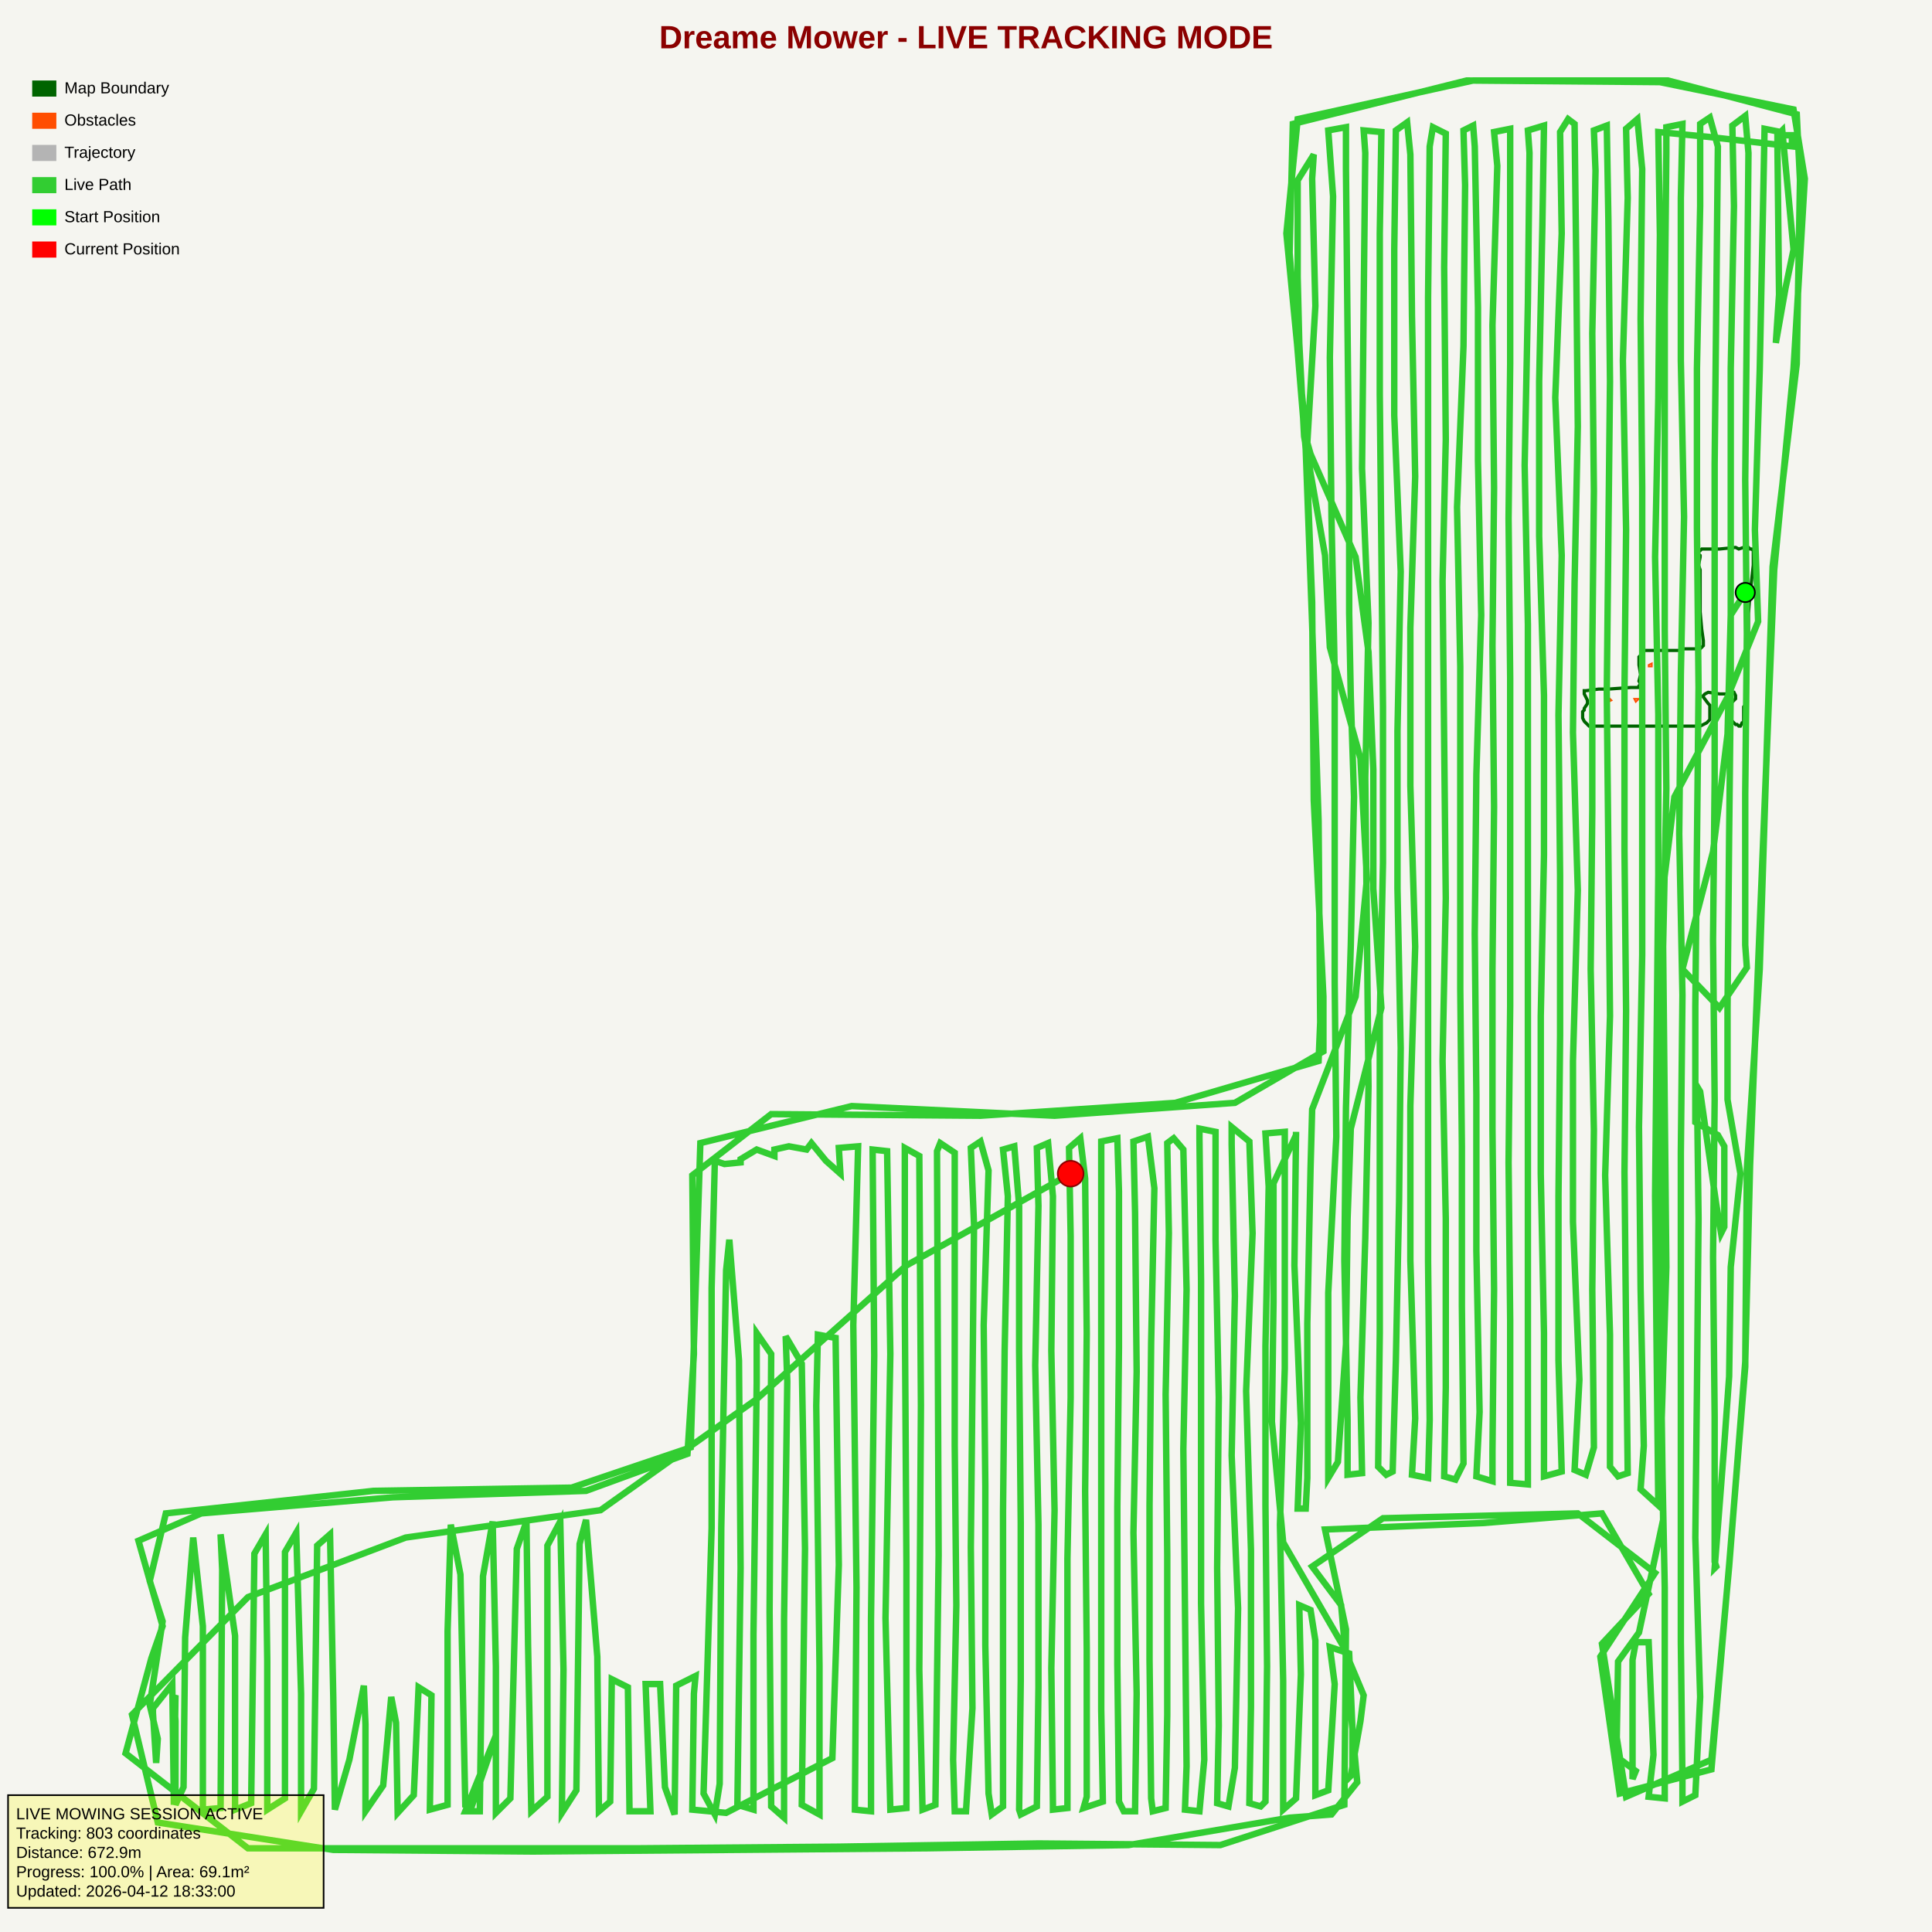
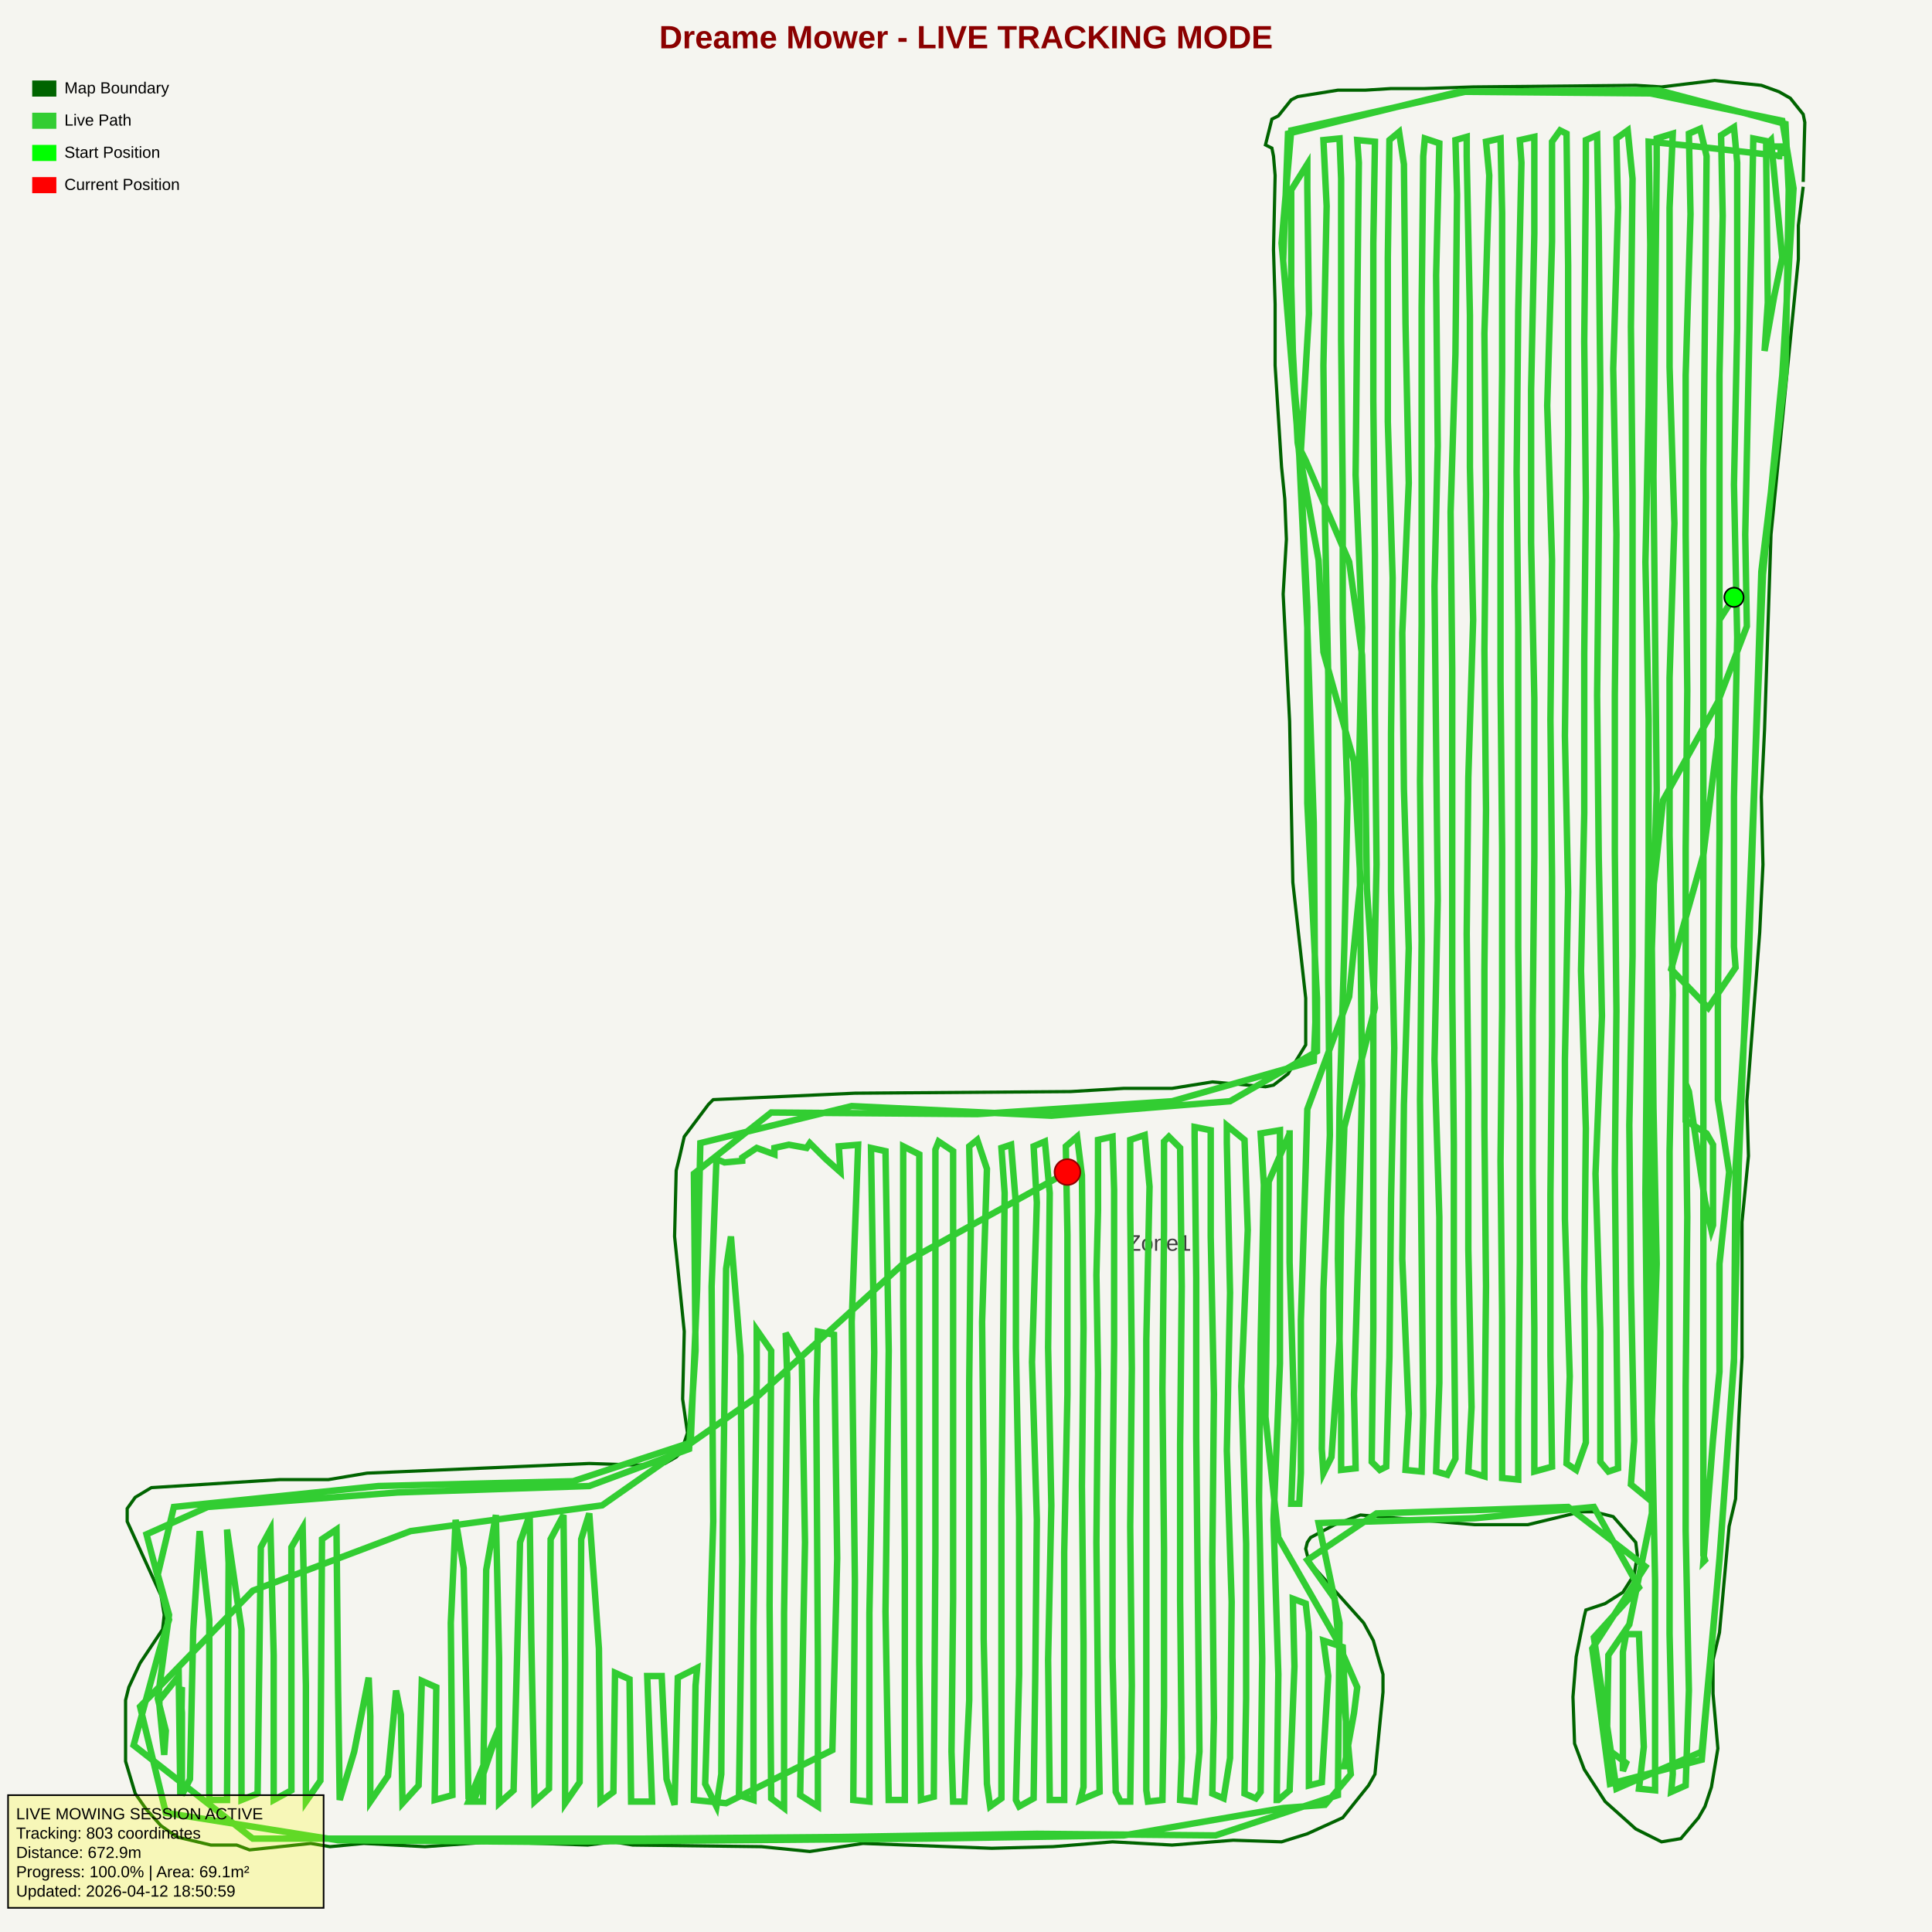
<svg xmlns="http://www.w3.org/2000/svg" width="1200" height="1200" viewBox="0 0 1200 1200">
  <rect width="100%" height="100%" fill="#f5f5f0" />
-   <path d="M 1089 347 L 1089 343 L 1089 342 L 1088 341 L 1087 341 L 1086 340 L 1083 340 L 1080 341 L 1078 340 L 1068 341 L 1065 341 L 1063 341 L 1061 341 L 1060 341 L 1057 341 L 1056 342 L 1055 343 L 1055 344 L 1056 345 L 1056 346 L 1055 351 L 1056 354 L 1056 358 L 1056 364 L 1056 366 L 1056 369 L 1056 372 L 1056 380 L 1057 391 L 1058 398 L 1058 401 L 1056 403 L 1055 403 L 1052 403 L 1049 403 L 1046 403 L 1043 404 L 1029 404 L 1020 404 L 1019 407 L 1018 408 L 1018 409 L 1018 413 L 1019 419 L 1018 423 L 1019 425 L 1018 426 L 1018 427 L 1017 427 L 1016 427 L 1013 427 L 999 428 L 996 428 L 993 428 L 985 429 L 984 429 L 984 430 L 984 431 L 986 435 L 986 437 L 984 440 L 984 441 L 983 442 L 983 446 L 984 448 L 985 449 L 986 450 L 987 451 L 989 451 L 990 451 L 991 451 L 995 451 L 996 451 L 998 451 L 1002 451 L 1006 451 L 1012 451 L 1014 451 L 1015 451 L 1023 451 L 1026 451 L 1030 451 L 1038 451 L 1042 451 L 1045 451 L 1049 451 L 1053 451 L 1056 451 L 1058 450 L 1060 449 L 1062 447 L 1062 441 L 1062 440 L 1062 438 L 1061 437 L 1058 433 L 1058 432 L 1059 431 L 1061 430 L 1068 431 L 1071 431 L 1072 431 L 1075 430 L 1076 430 L 1077 430 L 1078 432 L 1078 433 L 1078 434 L 1077 435 L 1076 436 L 1075 436 L 1075 437 L 1075 439 L 1074 442 L 1074 445 L 1075 446 L 1076 448 L 1078 450 L 1079 450 L 1080 451 L 1081 451 L 1082 449 L 1083 449 L 1083 447 L 1083 445 L 1083 442 L 1083 439 L 1084 438 L 1084 431 L 1085 429 L 1085 424 L 1085 420 L 1085 412 L 1085 408 L 1085 404 L 1086 394 L 1086 389 L 1086 385 L 1086 381 L 1087 369 L 1089 351 L 1089 349 L 1089 347" stroke="#006400" stroke-width="2" fill="none" />
-   <polygon points="1024,414 1024,413 1026,412 1026,414" fill="#ff4d0065" stroke="#ff4d00" />
-   <polygon points="1016,436 1015,434 1017,434 1018,434" fill="#ff4d0065" stroke="#ff4d00" />
-   <polygon points="999,436 999,435 1000,434 1001,435" fill="#ff4d0065" stroke="#ff4d00" />
-   <path d="M 1084 368 L 1075 382 L 1073 456 L 1064 529 L 1045 602 L 1068 626 L 1085 601 L 1084 587 L 1084 493 L 1085 394 L 1084 298 L 1085 199 L 1086 95 L 1084 72 L 1076 78 L 1077 128 L 1075 229 L 1075 327 L 1075 427 L 1074 519 L 1073 626 L 1073 683 L 1081 729 L 1075 787 L 1074 855 L 1071 897 L 1065 974 L 1066 973 L 1065 970 L 1065 880 L 1064 781 L 1065 683 L 1064 584 L 1065 484 L 1065 384 L 1065 288 L 1066 190 L 1067 91 L 1062 73 L 1056 77 L 1056 128 L 1054 229 L 1054 328 L 1055 427 L 1054 526 L 1053 625 L 1053 697 L 1067 705 L 1071 712 L 1071 762 L 1069 766 L 1066 748 L 1056 678 L 1053 673 L 1054 675 L 1055 757 L 1054 863 L 1053 955 L 1056 1054 L 1053 1115 L 1045 1119 L 1045 1107 L 1044 1020 L 1044 913 L 1044 816 L 1044 716 L 1045 618 L 1043 518 L 1044 419 L 1046 321 L 1044 224 L 1044 123 L 1045 77 L 1035 79 L 1035 95 L 1034 192 L 1034 292 L 1034 391 L 1035 490 L 1033 588 L 1034 688 L 1035 787 L 1032 885 L 1034 986 L 1034 1084 L 1034 1117 L 1024 1116 L 1027 1090 L 1024 1020 L 1016 1020 L 1014 1031 L 1014 1105 L 1016 1100 L 1004 1091 L 1005 1032 L 1018 1014 L 1033 944 L 1032 871 L 1032 795 L 1032 717 L 1032 647 L 1031 568 L 1040 495 L 1073 433 L 1092 386 L 1090 329 L 1093 230 L 1095 131 L 1096 80 L 1106 82 L 1107 81 L 1114 155 L 1109 179 L 1103 213 L 1105 183 L 1104 91 L 1104 84 L 1113 84 L 1113 90 L 1114 91 L 1061 85 L 1030 82 L 1031 146 L 1030 247 L 1028 346 L 1030 444 L 1030 543 L 1029 642 L 1028 743 L 1029 843 L 1030 935 L 1019 925 L 1021 898 L 1019 800 L 1018 700 L 1020 593 L 1020 493 L 1020 393 L 1020 303 L 1019 198 L 1020 105 L 1017 74 L 1010 80 L 1011 123 L 1008 224 L 1010 329 L 1009 429 L 1009 528 L 1010 628 L 1009 728 L 1010 828 L 1011 915 L 1005 917 L 1000 911 L 1000 829 L 997 730 L 1000 631 L 999 531 L 998 430 L 999 332 L 1000 237 L 999 137 L 998 78 L 990 81 L 991 106 L 989 207 L 990 305 L 989 404 L 989 503 L 988 602 L 990 702 L 989 801 L 990 899 L 985 916 L 978 913 L 981 857 L 977 759 L 977 659 L 980 553 L 977 455 L 978 362 L 980 265 L 979 160 L 978 77 L 974 74 L 969 82 L 970 145 L 966 247 L 970 345 L 968 444 L 969 544 L 969 643 L 968 743 L 968 845 L 970 914 L 959 917 L 959 913 L 959 828 L 957 729 L 957 631 L 959 531 L 959 432 L 956 333 L 956 237 L 958 140 L 959 78 L 949 81 L 950 95 L 949 188 L 947 289 L 949 388 L 949 487 L 949 587 L 949 687 L 949 786 L 949 885 L 949 922 L 938 921 L 938 910 L 938 820 L 937 722 L 938 625 L 938 526 L 938 421 L 937 322 L 938 226 L 938 126 L 938 80 L 928 82 L 930 103 L 927 202 L 928 303 L 927 401 L 928 501 L 927 602 L 927 701 L 928 801 L 927 901 L 927 920 L 917 917 L 919 877 L 917 777 L 917 680 L 916 580 L 917 481 L 920 382 L 918 286 L 918 191 L 916 91 L 915 78 L 909 81 L 910 115 L 909 215 L 905 315 L 907 414 L 907 513 L 907 614 L 908 712 L 908 811 L 909 909 L 904 919 L 897 917 L 898 862 L 898 757 L 896 659 L 898 558 L 897 460 L 896 361 L 898 273 L 897 166 L 898 83 L 890 79 L 888 91 L 887 185 L 887 287 L 887 385 L 887 484 L 887 584 L 887 683 L 887 783 L 888 882 L 887 918 L 877 916 L 879 881 L 876 783 L 876 687 L 879 588 L 876 488 L 876 390 L 879 296 L 877 196 L 876 96 L 874 76 L 867 81 L 866 155 L 866 258 L 870 355 L 868 454 L 868 552 L 870 651 L 869 746 L 867 845 L 865 914 L 861 916 L 856 911 L 857 828 L 857 731 L 857 633 L 859 536 L 859 439 L 858 342 L 857 245 L 857 145 L 858 82 L 847 81 L 848 95 L 847 189 L 846 291 L 850 387 L 848 483 L 849 576 L 850 675 L 848 769 L 845 868 L 846 915 L 837 916 L 837 882 L 835 783 L 836 688 L 839 587 L 841 495 L 839 433 L 838 381 L 838 303 L 837 206 L 836 105 L 836 79 L 825 81 L 828 122 L 826 222 L 827 321 L 829 417 L 829 514 L 829 610 L 830 706 L 825 803 L 825 903 L 825 918 L 831 908 L 836 835 L 837 757 L 839 701 L 858 626 L 853 552 L 853 478 L 850 405 L 842 346 L 814 282 L 812 275 L 817 190 L 815 111 L 816 96 L 806 112 L 806 172 L 807 213 L 810 271 L 823 345 L 826 402 L 845 471 L 849 546 L 842 619 L 815 689 L 814 726 L 812 822 L 812 918 L 811 937 L 806 937 L 808 884 L 804 786 L 805 703 L 805 705 L 791 735 L 791 809 L 790 883 L 797 958 L 834 1022 L 847 1053 L 845 1069 L 839 1103 L 840 1102 L 840 1073 L 838 1027 L 826 1023 L 829 1046 L 825 1112 L 817 1115 L 817 1109 L 817 1019 L 814 1000 L 807 997 L 808 1040 L 805 1117 L 797 1124 L 797 1044 L 795 947 L 798 850 L 798 753 L 798 703 L 786 704 L 788 737 L 786 836 L 786 935 L 787 1035 L 786 1119 L 783 1122 L 776 1120 L 777 1060 L 777 963 L 774 864 L 778 766 L 776 709 L 765 700 L 765 711 L 767 805 L 765 904 L 769 999 L 767 1098 L 763 1122 L 756 1120 L 757 1072 L 756 974 L 757 868 L 755 770 L 755 703 L 745 701 L 745 707 L 746 796 L 746 896 L 746 996 L 748 1093 L 745 1125 L 736 1124 L 737 1097 L 736 998 L 735 900 L 737 801 L 735 714 L 729 707 L 725 710 L 726 766 L 724 866 L 725 966 L 725 1065 L 724 1123 L 716 1125 L 715 1117 L 714 1031 L 714 935 L 715 834 L 717 738 L 713 706 L 704 709 L 705 753 L 706 852 L 704 952 L 706 1052 L 705 1125 L 698 1125 L 695 1119 L 694 1034 L 694 936 L 695 837 L 695 740 L 694 707 L 684 709 L 684 754 L 684 794 L 684 856 L 684 962 L 684 1062 L 685 1119 L 673 1123 L 675 1116 L 675 1025 L 674 926 L 675 828 L 674 732 L 671 707 L 664 713 L 665 768 L 665 868 L 663 968 L 663 1066 L 663 1123 L 654 1124 L 654 1121 L 653 1036 L 655 938 L 653 839 L 654 743 L 651 710 L 644 713 L 645 749 L 643 848 L 645 947 L 645 1048 L 644 1122 L 634 1127 L 633 1124 L 634 1044 L 634 946 L 633 839 L 633 749 L 630 712 L 623 714 L 626 743 L 624 839 L 623 939 L 623 1046 L 623 1122 L 616 1127 L 614 1114 L 612 1022 L 612 923 L 611 823 L 614 727 L 609 709 L 603 713 L 605 761 L 604 862 L 603 961 L 604 1061 L 600 1125 L 593 1125 L 592 1093 L 594 997 L 593 898 L 593 800 L 593 716 L 584 710 L 582 715 L 583 966 L 581 1121 L 573 1124 L 571 1037 L 572 873 L 571 718 L 562 713 L 562 811 L 563 971 L 563 1123 L 553 1124 L 550 1005 L 553 841 L 551 715 L 542 714 L 543 842 L 541 1006 L 541 1125 L 531 1124 L 532 986 L 530 823 L 533 712 L 521 713 L 522 729 L 513 721 L 504 710 L 501 714 L 490 712 L 481 714 L 481 718 L 470 714 L 460 720 L 460 722 L 450 723 L 444 721 L 442 800 L 442 949 L 437 1114 L 444 1127 L 447 1108 L 448 949 L 451 789 L 453 770 L 459 845 L 460 974 L 458 1121 L 468 1124 L 468 1015 L 470 859 L 470 828 L 479 841 L 478 1001 L 479 1122 L 487 1129 L 487 1006 L 489 858 L 488 830 L 498 847 L 500 962 L 498 1121 L 509 1127 L 509 1035 L 507 873 L 508 829 L 519 831 L 521 972 L 517 1092 L 451 1126 L 430 1124 L 431 1052 L 432 1041 L 420 1047 L 419 1127 L 413 1110 L 410 1046 L 401 1046 L 404 1125 L 391 1125 L 390 1048 L 380 1043 L 379 1119 L 372 1125 L 371 1029 L 364 944 L 360 959 L 358 1112 L 349 1126 L 350 1037 L 348 945 L 340 960 L 340 1116 L 330 1125 L 328 1022 L 327 945 L 321 962 L 317 1117 L 308 1126 L 308 1035 L 306 945 L 300 979 L 298 1125 L 289 1125 L 308 1078 L 293 1122 L 289 1121 L 286 978 L 280 947 L 278 1013 L 278 1121 L 267 1124 L 268 1053 L 260 1048 L 257 1115 L 247 1126 L 246 1070 L 243 1054 L 238 1109 L 227 1125 L 227 1071 L 226 1047 L 217 1093 L 208 1124 L 207 1054 L 205 953 L 197 960 L 195 1111 L 187 1125 L 187 1052 L 184 952 L 177 964 L 177 1117 L 166 1124 L 166 1032 L 165 953 L 158 965 L 156 1120 L 146 1124 L 146 1016 L 137 953 L 138 975 L 137 1123 L 126 1124 L 126 1010 L 120 955 L 115 1017 L 114 1110 L 109 1121 L 109 1069 L 108 1055 L 109 1053 L 108 1119 L 108 1121 L 107 1046 L 95 1061 L 95 1064 L 97 1095 L 98 1080 L 93 1059 L 101 1007 L 93 982 L 103 940 L 232 926 L 355 924 L 429 899 L 432 803 L 435 710 L 529 687 L 655 693 L 767 685 L 822 653 L 822 619 L 816 497 L 815 374 L 811 269 L 799 145 L 806 74 L 915 50 L 1036 50 L 1116 71 L 1118 112 L 1116 226 L 1101 352 L 1097 476 L 1092 599 L 1087 724 L 1084 846 L 1074 973 L 1063 1093 L 1010 1116 L 995 1021 L 1024 990 L 995 940 L 921 946 L 823 950 L 836 1012 L 835 1121 L 758 1146 L 645 1145 L 521 1147 L 398 1148 L 275 1148 L 154 1148 L 78 1089 L 94 1030 L 101 1010 L 86 957 L 125 940 L 244 930 L 364 926 L 427 903 L 431 841 L 430 730 L 479 692 L 609 693 L 730 685 L 819 659 L 820 635 L 819 510 L 815 388 L 811 279 L 801 157 L 803 77 L 911 50 L 1031 51 L 1114 68 L 1121 111 L 1114 229 L 1102 354 L 1097 477 L 1093 602 L 1085 726 L 1084 849 L 1074 972 L 1063 1099 L 1006 1114 L 994 1029 L 1028 977 L 980 940 L 859 943 L 815 973 L 833 997 L 843 1107 L 827 1127 L 801 1129 L 701 1146 L 576 1148 L 455 1149 L 331 1150 L 207 1149 L 98 1132 L 82 1065 L 154 992 L 252 955 L 373 938 L 470 869 L 563 786 L 665 729" stroke="#32cd32" stroke-width="4" fill="none" />
-   <circle cx="1084" cy="368" r="6" fill="#00ff00" stroke="#000000" />
-   <circle cx="665" cy="729" r="8" fill="#ff0000" stroke="#8b0000" />
+   <path d="M 1120 113 L 1121 76 L 1120 71 L 1112 61 L 1105 57 L 1094 53 L 1065 50 L 1032 54 L 1016 53 L 915 54 L 885 55 L 864 55 L 848 56 L 831 56 L 806 60 L 802 62 L 794 72 L 790 74 L 786 90 L 790 92 L 791 97 L 792 109 L 791 155 L 792 189 L 792 227 L 796 290 L 798 310 L 799 335 L 797 369 L 801 448 L 803 548 L 811 620 L 811 649 L 800 667 L 791 674 L 786 675 L 753 672 L 728 676 L 698 676 L 665 678 L 531 679 L 443 683 L 440 686 L 425 706 L 422 719 L 420 727 L 419 768 L 425 827 L 424 869 L 427 890 L 423 902 L 420 905 L 413 909 L 396 910 L 366 909 L 228 915 L 204 919 L 174 919 L 94 924 L 84 930 L 79 937 L 79 945 L 100 991 L 102 1003 L 101 1012 L 87 1033 L 80 1048 L 78 1056 L 78 1094 L 84 1114 L 91 1124 L 100 1134 L 110 1141 L 131 1146 L 147 1146 L 155 1149 L 193 1145 L 205 1147 L 226 1145 L 264 1147 L 306 1144 L 365 1146 L 381 1144 L 393 1146 L 473 1147 L 503 1150 L 536 1145 L 616 1148 L 654 1147 L 691 1144 L 728 1146 L 766 1143 L 796 1144 L 812 1139 L 834 1129 L 850 1109 L 854 1102 L 859 1051 L 859 1040 L 853 1019 L 847 1008 L 813 970 L 811 962 L 812 958 L 814 955 L 829 947 L 845 941 L 916 947 L 941 947 L 949 947 L 982 939 L 990 939 L 1002 942 L 1016 958 L 1017 966 L 1015 978 L 1008 989 L 997 996 L 985 1000 L 984 1004 L 979 1029 L 977 1054 L 978 1083 L 984 1099 L 997 1119 L 1016 1136 L 1024 1140 L 1032 1144 L 1044 1142 L 1055 1129 L 1059 1122 L 1063 1110 L 1067 1086 L 1064 1052 L 1064 1031 L 1068 1014 L 1074 948 L 1078 931 L 1080 881 L 1082 843 L 1082 759 L 1086 718 L 1085 684 L 1093 579 L 1095 537 L 1094 495 L 1096 453 L 1100 332 L 1117 161 L 1117 140 L 1120 116" stroke="#006400" stroke-width="2" fill="none" />
+   <text x="720" y="772" font-family="Arial, sans-serif" font-size="14" fill="#3c3c3c" text-anchor="middle" dominant-baseline="central">Zone1</text>
+   <path d="M 1077 371 L 1068 385 L 1067 458 L 1058 531 L 1038 602 L 1061 626 L 1078 601 L 1077 588 L 1077 495 L 1079 396 L 1077 301 L 1079 204 L 1079 101 L 1077 79 L 1069 84 L 1070 134 L 1068 233 L 1068 331 L 1068 429 L 1068 521 L 1067 626 L 1067 683 L 1074 728 L 1068 785 L 1068 852 L 1064 894 L 1058 970 L 1059 969 L 1058 966 L 1058 877 L 1058 779 L 1058 683 L 1058 584 L 1058 486 L 1058 387 L 1058 292 L 1059 195 L 1060 97 L 1056 80 L 1049 83 L 1050 133 L 1047 233 L 1047 332 L 1048 429 L 1047 527 L 1047 626 L 1047 696 L 1060 704 L 1064 711 L 1064 761 L 1063 764 L 1059 746 L 1049 678 L 1047 673 L 1047 674 L 1048 756 L 1047 861 L 1047 951 L 1049 1050 L 1047 1109 L 1038 1113 L 1039 1102 L 1037 1015 L 1037 910 L 1037 814 L 1037 715 L 1039 618 L 1037 519 L 1037 421 L 1040 325 L 1037 228 L 1037 129 L 1039 83 L 1029 86 L 1029 102 L 1028 197 L 1027 296 L 1028 394 L 1029 491 L 1026 589 L 1027 688 L 1029 785 L 1026 882 L 1028 982 L 1028 1079 L 1028 1112 L 1018 1111 L 1021 1085 L 1018 1015 L 1010 1015 L 1008 1026 L 1008 1100 L 1010 1095 L 998 1086 L 999 1028 L 1012 1009 L 1026 940 L 1026 868 L 1026 793 L 1026 716 L 1026 647 L 1025 569 L 1033 497 L 1067 436 L 1085 389 L 1084 332 L 1086 235 L 1088 137 L 1089 86 L 1099 88 L 1100 87 L 1107 160 L 1102 184 L 1096 218 L 1098 188 L 1097 97 L 1097 91 L 1106 91 L 1106 97 L 1107 97 L 1054 91 L 1024 88 L 1025 152 L 1024 252 L 1022 349 L 1024 447 L 1024 544 L 1023 642 L 1022 741 L 1023 840 L 1024 931 L 1013 922 L 1015 895 L 1013 798 L 1012 699 L 1014 594 L 1014 495 L 1014 395 L 1014 306 L 1013 203 L 1014 111 L 1011 81 L 1004 86 L 1005 129 L 1002 229 L 1004 332 L 1003 432 L 1003 529 L 1004 628 L 1003 727 L 1004 825 L 1005 912 L 999 914 L 994 908 L 994 827 L 991 729 L 995 631 L 993 532 L 992 432 L 993 336 L 994 242 L 993 143 L 992 84 L 985 87 L 985 112 L 984 212 L 985 309 L 984 406 L 984 505 L 982 603 L 985 701 L 984 799 L 985 896 L 979 913 L 973 909 L 975 855 L 972 757 L 972 658 L 974 554 L 972 457 L 973 365 L 974 270 L 974 165 L 973 83 L 969 81 L 964 88 L 964 150 L 961 252 L 964 348 L 963 447 L 964 545 L 964 643 L 963 742 L 963 842 L 964 911 L 953 914 L 953 910 L 953 825 L 952 728 L 952 631 L 953 532 L 953 434 L 951 337 L 951 242 L 953 145 L 953 85 L 944 87 L 945 101 L 943 193 L 942 293 L 943 390 L 943 489 L 943 588 L 944 686 L 944 784 L 943 882 L 943 919 L 933 918 L 933 907 L 933 818 L 932 721 L 933 626 L 933 527 L 932 423 L 932 326 L 933 231 L 933 132 L 932 86 L 923 88 L 925 109 L 922 207 L 923 307 L 922 404 L 923 503 L 922 602 L 922 700 L 923 799 L 922 898 L 922 917 L 912 914 L 914 874 L 912 776 L 912 679 L 911 580 L 912 483 L 915 385 L 913 290 L 913 196 L 911 97 L 911 85 L 904 87 L 905 121 L 904 220 L 901 318 L 902 416 L 902 515 L 902 614 L 903 711 L 903 809 L 904 906 L 899 916 L 892 914 L 894 859 L 894 756 L 891 658 L 893 559 L 892 462 L 891 364 L 893 277 L 892 171 L 894 89 L 885 86 L 884 97 L 883 191 L 883 291 L 883 388 L 882 485 L 883 584 L 882 683 L 883 781 L 884 879 L 883 914 L 873 913 L 875 878 L 871 782 L 872 686 L 875 589 L 872 490 L 871 393 L 875 300 L 873 201 L 872 102 L 869 82 L 863 87 L 862 160 L 862 262 L 865 359 L 864 456 L 864 553 L 866 651 L 864 745 L 863 843 L 861 911 L 857 913 L 852 908 L 853 825 L 853 730 L 853 633 L 855 537 L 854 441 L 854 345 L 853 249 L 853 151 L 854 88 L 843 87 L 844 101 L 843 194 L 842 295 L 846 390 L 844 484 L 845 577 L 846 674 L 844 767 L 841 866 L 842 912 L 833 913 L 833 879 L 831 782 L 832 688 L 835 588 L 837 496 L 835 436 L 834 384 L 834 306 L 833 211 L 833 111 L 832 86 L 822 87 L 824 128 L 822 227 L 823 325 L 825 420 L 825 516 L 825 610 L 826 705 L 822 801 L 821 900 L 822 915 L 827 905 L 832 833 L 833 756 L 835 700 L 854 626 L 849 552 L 848 479 L 846 407 L 838 349 L 811 286 L 808 280 L 813 195 L 812 117 L 812 102 L 802 118 L 802 177 L 803 218 L 806 275 L 819 348 L 822 405 L 841 473 L 845 547 L 838 619 L 812 689 L 811 725 L 808 820 L 808 915 L 807 934 L 802 934 L 804 882 L 801 784 L 801 702 L 801 704 L 788 734 L 787 807 L 786 880 L 794 955 L 830 1018 L 843 1048 L 841 1064 L 835 1097 L 836 1097 L 836 1068 L 834 1023 L 822 1019 L 825 1041 L 821 1107 L 813 1109 L 813 1103 L 813 1014 L 811 996 L 803 993 L 804 1035 L 801 1112 L 794 1118 L 793 1118 L 794 1040 L 791 944 L 795 847 L 795 751 L 795 702 L 783 704 L 785 736 L 783 834 L 782 932 L 784 1030 L 783 1113 L 780 1117 L 773 1114 L 774 1055 L 774 959 L 771 861 L 775 764 L 773 708 L 762 699 L 762 710 L 764 803 L 762 901 L 765 995 L 764 1092 L 760 1117 L 753 1114 L 754 1067 L 753 970 L 754 866 L 752 768 L 752 702 L 742 700 L 742 706 L 743 794 L 743 893 L 744 992 L 745 1088 L 742 1119 L 733 1118 L 734 1092 L 733 994 L 733 897 L 734 799 L 733 713 L 726 706 L 723 709 L 723 764 L 722 863 L 723 962 L 723 1060 L 722 1118 L 713 1119 L 712 1112 L 712 1027 L 712 931 L 712 832 L 714 737 L 711 705 L 702 708 L 702 751 L 703 850 L 702 948 L 703 1047 L 702 1119 L 696 1119 L 693 1113 L 691 1029 L 691 933 L 692 835 L 692 739 L 691 706 L 682 708 L 682 752 L 681 792 L 682 853 L 681 958 L 682 1057 L 683 1113 L 671 1118 L 673 1110 L 673 1021 L 672 923 L 673 825 L 672 730 L 669 706 L 662 712 L 663 767 L 663 866 L 661 964 L 661 1061 L 661 1118 L 652 1118 L 652 1116 L 651 1031 L 653 935 L 651 837 L 652 741 L 649 709 L 642 712 L 644 747 L 641 846 L 644 944 L 643 1043 L 642 1117 L 633 1122 L 631 1118 L 633 1040 L 633 943 L 631 837 L 631 748 L 628 711 L 622 713 L 624 741 L 623 837 L 622 935 L 622 1041 L 622 1117 L 615 1122 L 613 1108 L 611 1018 L 611 919 L 610 821 L 613 726 L 607 708 L 602 712 L 603 760 L 602 859 L 602 957 L 602 1056 L 599 1119 L 592 1119 L 591 1088 L 592 993 L 592 895 L 592 799 L 592 715 L 583 709 L 581 714 L 581 962 L 580 1116 L 572 1118 L 571 1032 L 571 870 L 571 717 L 561 712 L 561 809 L 562 967 L 562 1118 L 552 1118 L 550 1001 L 552 839 L 550 715 L 541 713 L 543 840 L 540 1002 L 540 1119 L 530 1118 L 531 982 L 529 821 L 533 711 L 521 712 L 522 728 L 513 720 L 503 710 L 501 713 L 490 711 L 481 713 L 481 717 L 470 713 L 461 719 L 461 721 L 450 722 L 445 720 L 442 799 L 443 945 L 438 1108 L 445 1122 L 448 1102 L 449 945 L 451 788 L 454 768 L 460 842 L 461 970 L 459 1115 L 468 1118 L 468 1011 L 470 856 L 470 826 L 479 839 L 478 997 L 479 1117 L 487 1123 L 487 1002 L 489 856 L 488 828 L 498 845 L 500 958 L 497 1115 L 508 1122 L 508 1030 L 507 870 L 508 827 L 518 829 L 520 968 L 517 1087 L 451 1120 L 431 1118 L 432 1047 L 433 1036 L 421 1042 L 419 1121 L 414 1105 L 411 1041 L 402 1041 L 405 1119 L 392 1119 L 391 1043 L 382 1039 L 381 1113 L 373 1119 L 372 1024 L 366 940 L 361 956 L 360 1107 L 351 1120 L 351 1033 L 350 941 L 342 956 L 341 1111 L 332 1119 L 330 1018 L 329 941 L 323 958 L 319 1112 L 310 1120 L 310 1030 L 308 941 L 302 975 L 300 1119 L 291 1119 L 310 1073 L 295 1117 L 291 1116 L 288 974 L 283 944 L 280 1008 L 281 1115 L 270 1118 L 271 1048 L 262 1044 L 260 1109 L 250 1120 L 249 1065 L 246 1050 L 241 1103 L 230 1119 L 230 1066 L 229 1042 L 220 1088 L 211 1118 L 210 1050 L 209 950 L 200 956 L 199 1106 L 190 1119 L 190 1047 L 188 949 L 181 961 L 181 1112 L 170 1118 L 170 1028 L 168 950 L 162 961 L 160 1114 L 150 1118 L 150 1012 L 141 950 L 142 971 L 141 1118 L 130 1118 L 130 1006 L 124 951 L 120 1013 L 118 1105 L 113 1115 L 113 1064 L 112 1050 L 113 1048 L 112 1113 L 112 1115 L 111 1041 L 99 1056 L 99 1059 L 102 1090 L 103 1075 L 98 1055 L 105 1003 L 98 978 L 108 936 L 235 923 L 356 920 L 429 896 L 433 801 L 435 710 L 529 687 L 653 693 L 764 684 L 818 653 L 818 620 L 812 499 L 812 377 L 807 273 L 796 151 L 802 81 L 910 57 L 1030 56 L 1109 77 L 1111 118 L 1109 231 L 1094 355 L 1090 478 L 1085 600 L 1080 723 L 1077 844 L 1068 969 L 1057 1088 L 1004 1111 L 990 1017 L 1018 986 L 990 936 L 916 943 L 819 946 L 832 1008 L 831 1115 L 755 1140 L 644 1139 L 521 1141 L 399 1142 L 277 1142 L 157 1142 L 83 1084 L 99 1025 L 105 1006 L 91 953 L 129 936 L 247 927 L 366 923 L 428 900 L 432 839 L 431 729 L 479 691 L 607 692 L 728 684 L 816 659 L 817 635 L 816 511 L 812 390 L 807 283 L 797 162 L 800 83 L 906 57 L 1025 58 L 1107 75 L 1114 117 L 1107 233 L 1095 357 L 1090 479 L 1086 603 L 1078 725 L 1077 846 L 1068 968 L 1057 1093 L 1000 1108 L 989 1024 L 1022 973 L 974 936 L 855 940 L 812 969 L 829 993 L 839 1102 L 823 1121 L 797 1123 L 698 1140 L 575 1142 L 455 1143 L 333 1144 L 210 1143 L 103 1126 L 87 1060 L 157 988 L 255 951 L 374 935 L 471 867 L 562 784 L 663 728" stroke="#32cd32" stroke-width="4" fill="none" />
+   <circle cx="1077" cy="371" r="6" fill="#00ff00" stroke="#000000" />
+   <circle cx="663" cy="728" r="8" fill="#ff0000" stroke="#8b0000" />
  <text x="600" y="30" font-family="Arial, sans-serif" font-size="20" font-weight="bold" fill="#8b0000" text-anchor="middle">Dreame Mower - LIVE TRACKING MODE</text>
  <rect x="20" y="50" width="15" height="10" fill="#006400" />
  <text x="40" y="58" font-family="Arial, sans-serif" font-size="10" fill="#000000">Map Boundary</text>
-   <rect x="20" y="70" width="15" height="10" fill="#ff4d00" />
-   <text x="40" y="78" font-family="Arial, sans-serif" font-size="10" fill="#000000">Obstacles</text>
-   <rect x="20" y="90" width="15" height="10" fill="#b4b4b4" />
-   <text x="40" y="98" font-family="Arial, sans-serif" font-size="10" fill="#000000">Trajectory</text>
-   <rect x="20" y="110" width="15" height="10" fill="#32cd32" />
-   <text x="40" y="118" font-family="Arial, sans-serif" font-size="10" fill="#000000">Live Path</text>
-   <rect x="20" y="130" width="15" height="10" fill="#00ff00" />
-   <text x="40" y="138" font-family="Arial, sans-serif" font-size="10" fill="#000000">Start Position</text>
-   <rect x="20" y="150" width="15" height="10" fill="#ff0000" />
-   <text x="40" y="158" font-family="Arial, sans-serif" font-size="10" fill="#000000">Current Position</text>
+   <rect x="20" y="70" width="15" height="10" fill="#32cd32" />
+   <text x="40" y="78" font-family="Arial, sans-serif" font-size="10" fill="#000000">Live Path</text>
+   <rect x="20" y="90" width="15" height="10" fill="#00ff00" />
+   <text x="40" y="98" font-family="Arial, sans-serif" font-size="10" fill="#000000">Start Position</text>
+   <rect x="20" y="110" width="15" height="10" fill="#ff0000" />
+   <text x="40" y="118" font-family="Arial, sans-serif" font-size="10" fill="#000000">Current Position</text>
  <g>
    <rect x="5" y="1115" width="196.0" height="70" fill="#ffff003b" stroke="#000000" />
    <text x="10" y="1130" font-family="Arial, sans-serif" font-size="10" fill="#000000">LIVE MOWING SESSION ACTIVE</text>
    <text x="10" y="1142" font-family="Arial, sans-serif" font-size="10" fill="#000000">Tracking: 803 coordinates</text>
    <text x="10" y="1154" font-family="Arial, sans-serif" font-size="10" fill="#000000">Distance: 672.9m</text>
    <text x="10" y="1166" font-family="Arial, sans-serif" font-size="10" fill="#000000">Progress: 100.0% | Area: 69.1m²</text>
-     <text x="10" y="1178" font-family="Arial, sans-serif" font-size="10" fill="#000000">Updated: 2026-04-12 18:33:00</text>
+     <text x="10" y="1178" font-family="Arial, sans-serif" font-size="10" fill="#000000">Updated: 2026-04-12 18:50:59</text>
  </g>
</svg>
